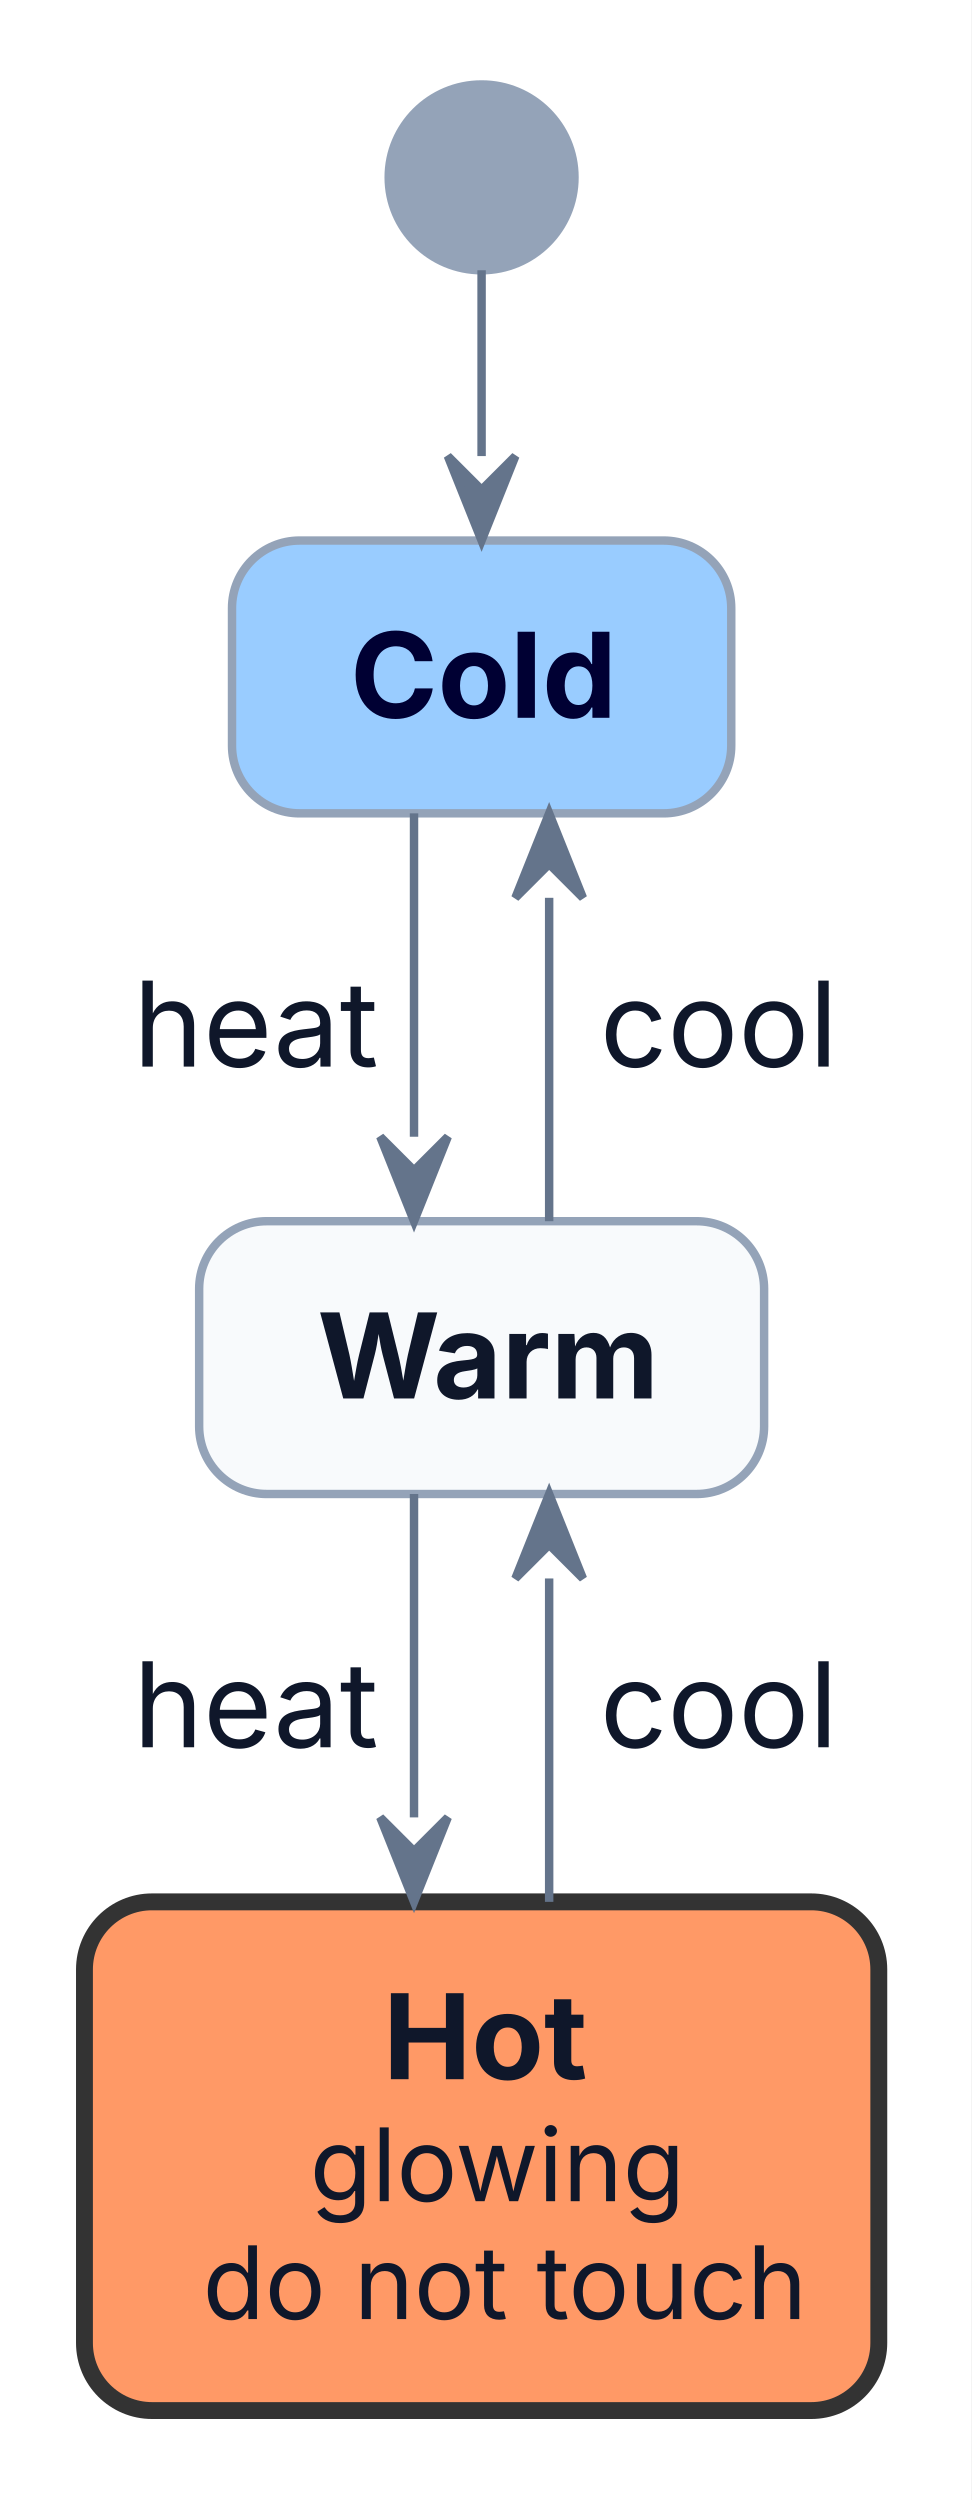
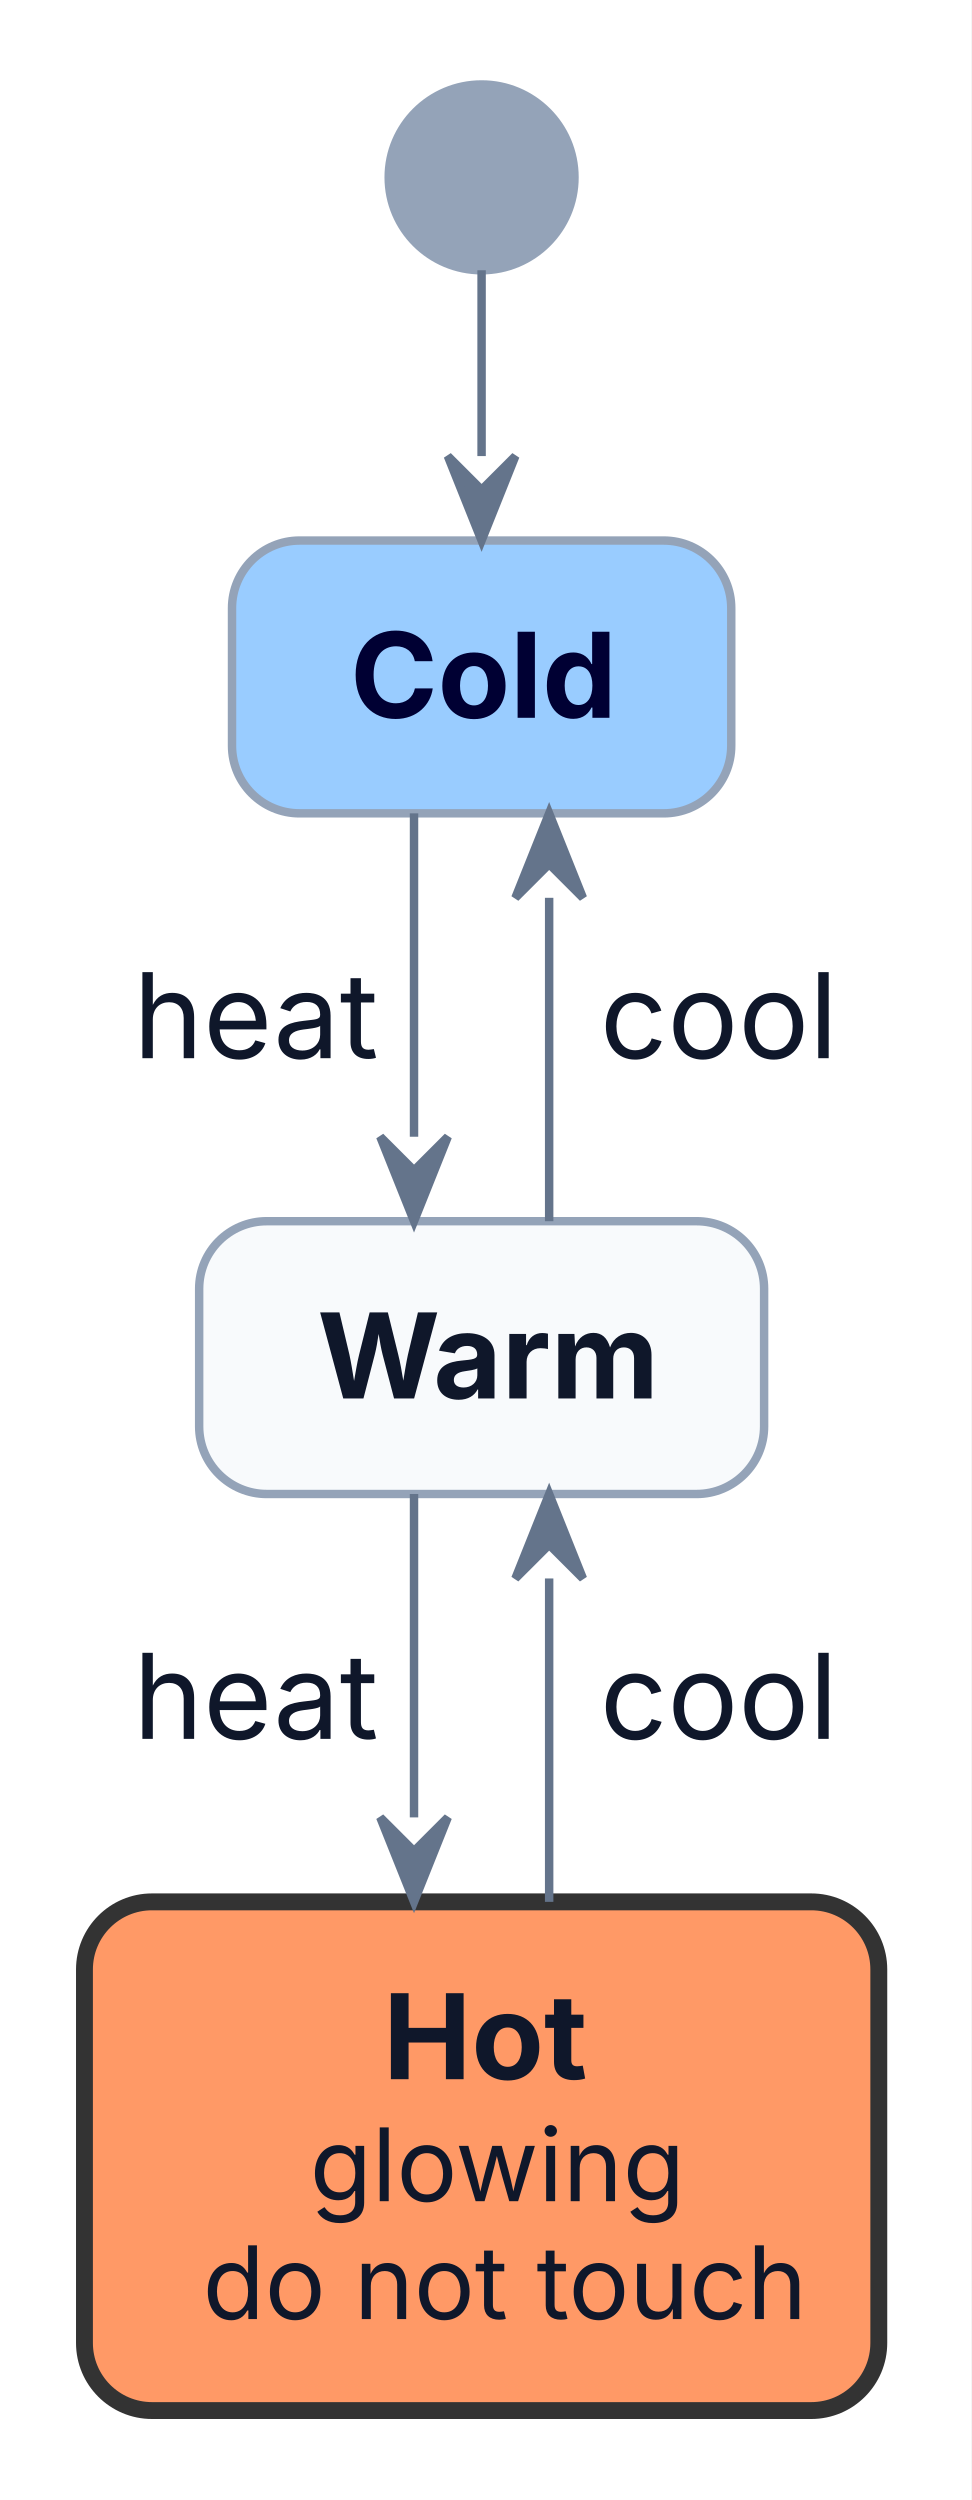
<svg xmlns="http://www.w3.org/2000/svg" width="115" height="296" viewBox="0 0 115 296">
  <rect x="0" y="0" width="115" height="296" fill="#FFFFFF" />
  <g transform="translate(10,10)">
    <g>
      <ellipse cx="47.02" cy="11" rx="11" ry="11" fill="#94A3B8" stroke="#94A3B8" stroke-width="1" />
      <rect x="17.47" y="54" width="59.11" height="32.3" rx="8" ry="8" fill="#99CCFF" stroke="#94A3B8" stroke-width="1" />
      <rect x="13.58" y="134.59" width="66.89" height="32.3" rx="8" ry="8" fill="#F8FAFC" stroke="#94A3B8" stroke-width="1" />
      <rect x="0" y="215.18" width="94.05" height="60.23" rx="8" ry="8" fill="#FF9966" stroke="#333333" stroke-width="2" />
      <polyline points="47.02,22 47.02,44" fill="none" stroke="#64748B" stroke-width="1" />
      <polyline points="39.02,86.3 39.02,124.59" fill="none" stroke="#64748B" stroke-width="1" />
      <polyline points="39.02,166.89 39.02,205.18" fill="none" stroke="#64748B" stroke-width="1" />
      <polyline points="55.02,215.18 55.02,176.89" fill="none" stroke="#64748B" stroke-width="1" />
      <polyline points="55.02,134.59 55.02,96.3" fill="none" stroke="#64748B" stroke-width="1" />
    </g>
    <g>
      <text font-family="Inter, ui-sans-serif, system-ui, -apple-system, Segoe UI, DejaVu Sans, Liberation Sans, sans-serif, Noto Color Emoji, Apple Color Emoji, Segoe UI Emoji" xml:space="preserve">
        <tspan x="31.47" y="74.99" font-size="14" fill="#000033" font-weight="bold" textLength="31.11" lengthAdjust="spacing">Cold</tspan>
      </text>
      <text font-family="Inter, ui-sans-serif, system-ui, -apple-system, Segoe UI, DejaVu Sans, Liberation Sans, sans-serif, Noto Color Emoji, Apple Color Emoji, Segoe UI Emoji" xml:space="preserve">
        <tspan x="27.58" y="155.58" font-size="14" fill="#0F172A" font-weight="bold" textLength="38.89" lengthAdjust="spacing">Warm</tspan>
      </text>
      <text font-family="Inter, ui-sans-serif, system-ui, -apple-system, Segoe UI, DejaVu Sans, Liberation Sans, sans-serif, Noto Color Emoji, Apple Color Emoji, Segoe UI Emoji" xml:space="preserve">
        <tspan x="35.36" y="236.18" font-size="14" fill="#0F172A" font-weight="bold" textLength="23.32" lengthAdjust="spacing">Hot</tspan>
      </text>
      <text font-family="Inter, ui-sans-serif, system-ui, -apple-system, Segoe UI, DejaVu Sans, Liberation Sans, sans-serif, Noto Color Emoji, Apple Color Emoji, Segoe UI Emoji" xml:space="preserve">
        <tspan x="26.68" y="250.62" font-size="12" fill="#0F172A" textLength="40.68" lengthAdjust="spacing">glowing</tspan>
      </text>
      <text font-family="Inter, ui-sans-serif, system-ui, -apple-system, Segoe UI, DejaVu Sans, Liberation Sans, sans-serif, Noto Color Emoji, Apple Color Emoji, Segoe UI Emoji" xml:space="preserve">
        <tspan x="14" y="264.58" font-size="12" fill="#0F172A" textLength="66.05" lengthAdjust="spacing">do not touch</tspan>
      </text>
      <text font-family="Inter, ui-sans-serif, system-ui, -apple-system, Segoe UI, DejaVu Sans, Liberation Sans, sans-serif, Noto Color Emoji, Apple Color Emoji, Segoe UI Emoji" xml:space="preserve">
-         <tspan x="5.78" y="116.29" font-size="14" fill="#0F172A" textLength="27.24" lengthAdjust="spacing">heat</tspan>
+         <tspan x="5.78" y="115.29" font-size="14" fill="#0F172A" textLength="27.24" lengthAdjust="spacing">heat</tspan>
      </text>
      <text font-family="Inter, ui-sans-serif, system-ui, -apple-system, Segoe UI, DejaVu Sans, Liberation Sans, sans-serif, Noto Color Emoji, Apple Color Emoji, Segoe UI Emoji" xml:space="preserve">
-         <tspan x="5.78" y="196.88" font-size="14" fill="#0F172A" textLength="27.24" lengthAdjust="spacing">heat</tspan>
+         <tspan x="5.78" y="195.88" font-size="14" fill="#0F172A" textLength="27.24" lengthAdjust="spacing">heat</tspan>
      </text>
      <text font-family="Inter, ui-sans-serif, system-ui, -apple-system, Segoe UI, DejaVu Sans, Liberation Sans, sans-serif, Noto Color Emoji, Apple Color Emoji, Segoe UI Emoji" xml:space="preserve">
-         <tspan x="61.02" y="196.88" font-size="14" fill="#0F172A" textLength="25.68" lengthAdjust="spacing">cool</tspan>
+         <tspan x="61.02" y="195.88" font-size="14" fill="#0F172A" textLength="25.68" lengthAdjust="spacing">cool</tspan>
      </text>
      <text font-family="Inter, ui-sans-serif, system-ui, -apple-system, Segoe UI, DejaVu Sans, Liberation Sans, sans-serif, Noto Color Emoji, Apple Color Emoji, Segoe UI Emoji" xml:space="preserve">
-         <tspan x="61.02" y="116.29" font-size="14" fill="#0F172A" textLength="25.68" lengthAdjust="spacing">cool</tspan>
+         <tspan x="61.02" y="115.29" font-size="14" fill="#0F172A" textLength="25.68" lengthAdjust="spacing">cool</tspan>
      </text>
      <polygon points="43.02,44 47.02,54 51.02,44 47.02,48" fill="#64748B" stroke="#64748B" stroke-width="1" />
      <polygon points="35.02,124.59 39.02,134.59 43.02,124.59 39.02,128.59" fill="#64748B" stroke="#64748B" stroke-width="1" />
      <polygon points="35.02,205.18 39.02,215.18 43.02,205.18 39.02,209.18" fill="#64748B" stroke="#64748B" stroke-width="1" />
      <polygon points="59.02,176.89 55.02,166.89 51.02,176.89 55.02,172.89" fill="#64748B" stroke="#64748B" stroke-width="1" />
      <polygon points="59.02,96.3 55.02,86.3 51.02,96.3 55.02,92.3" fill="#64748B" stroke="#64748B" stroke-width="1" />
    </g>
  </g>
</svg>
